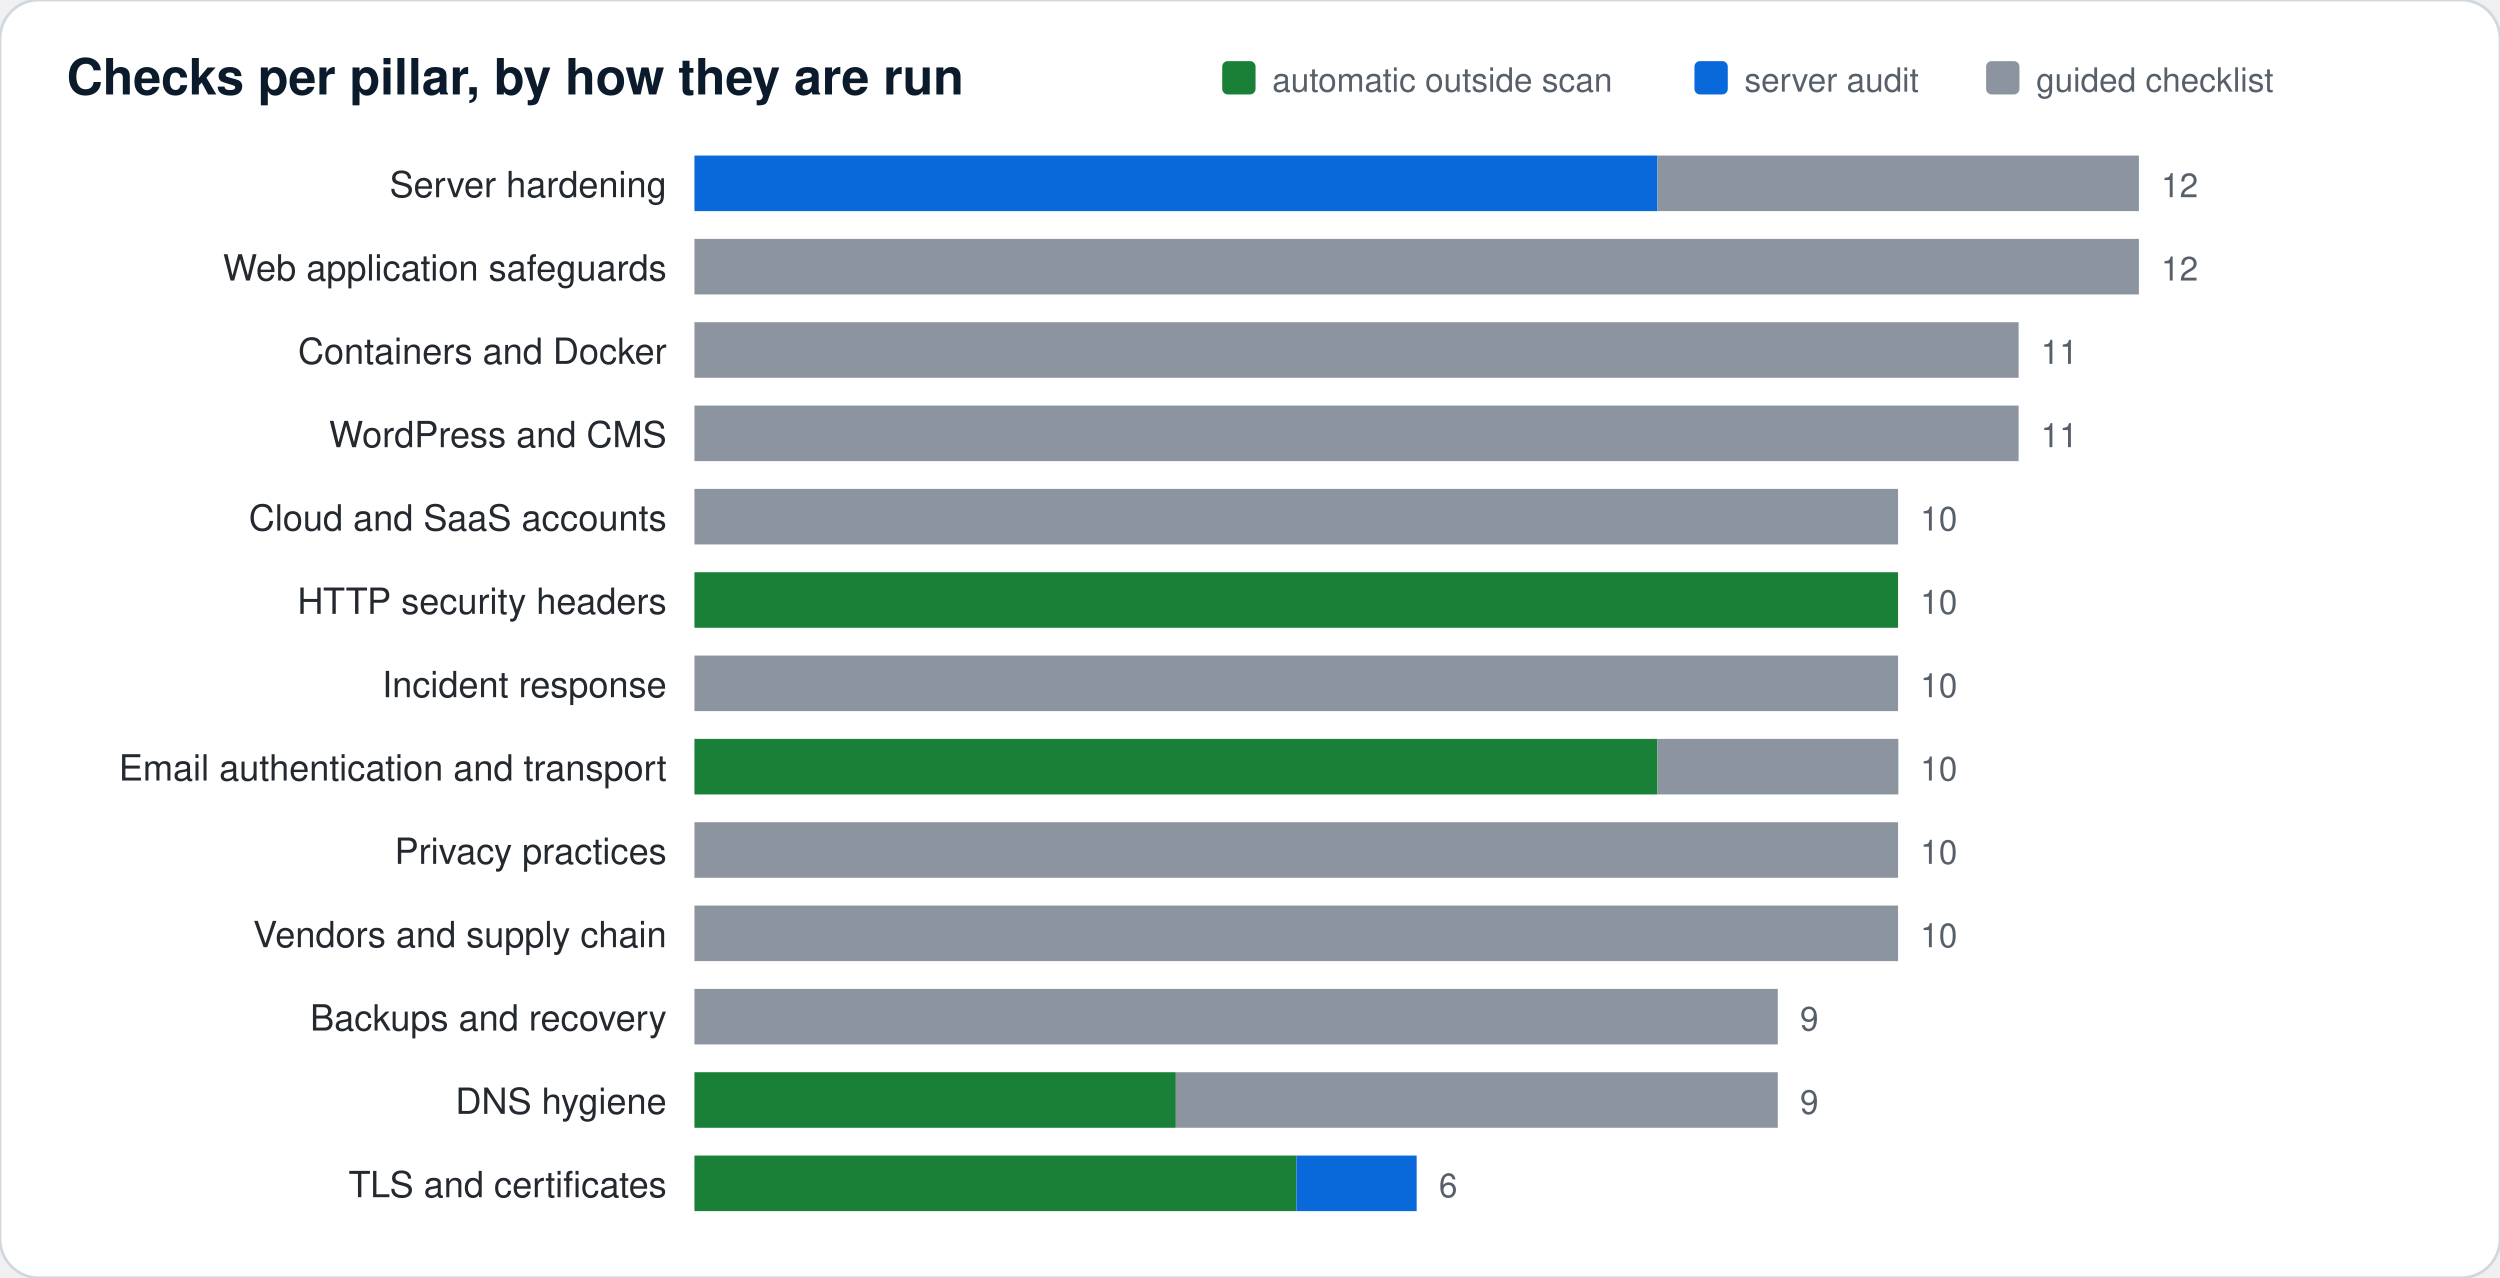
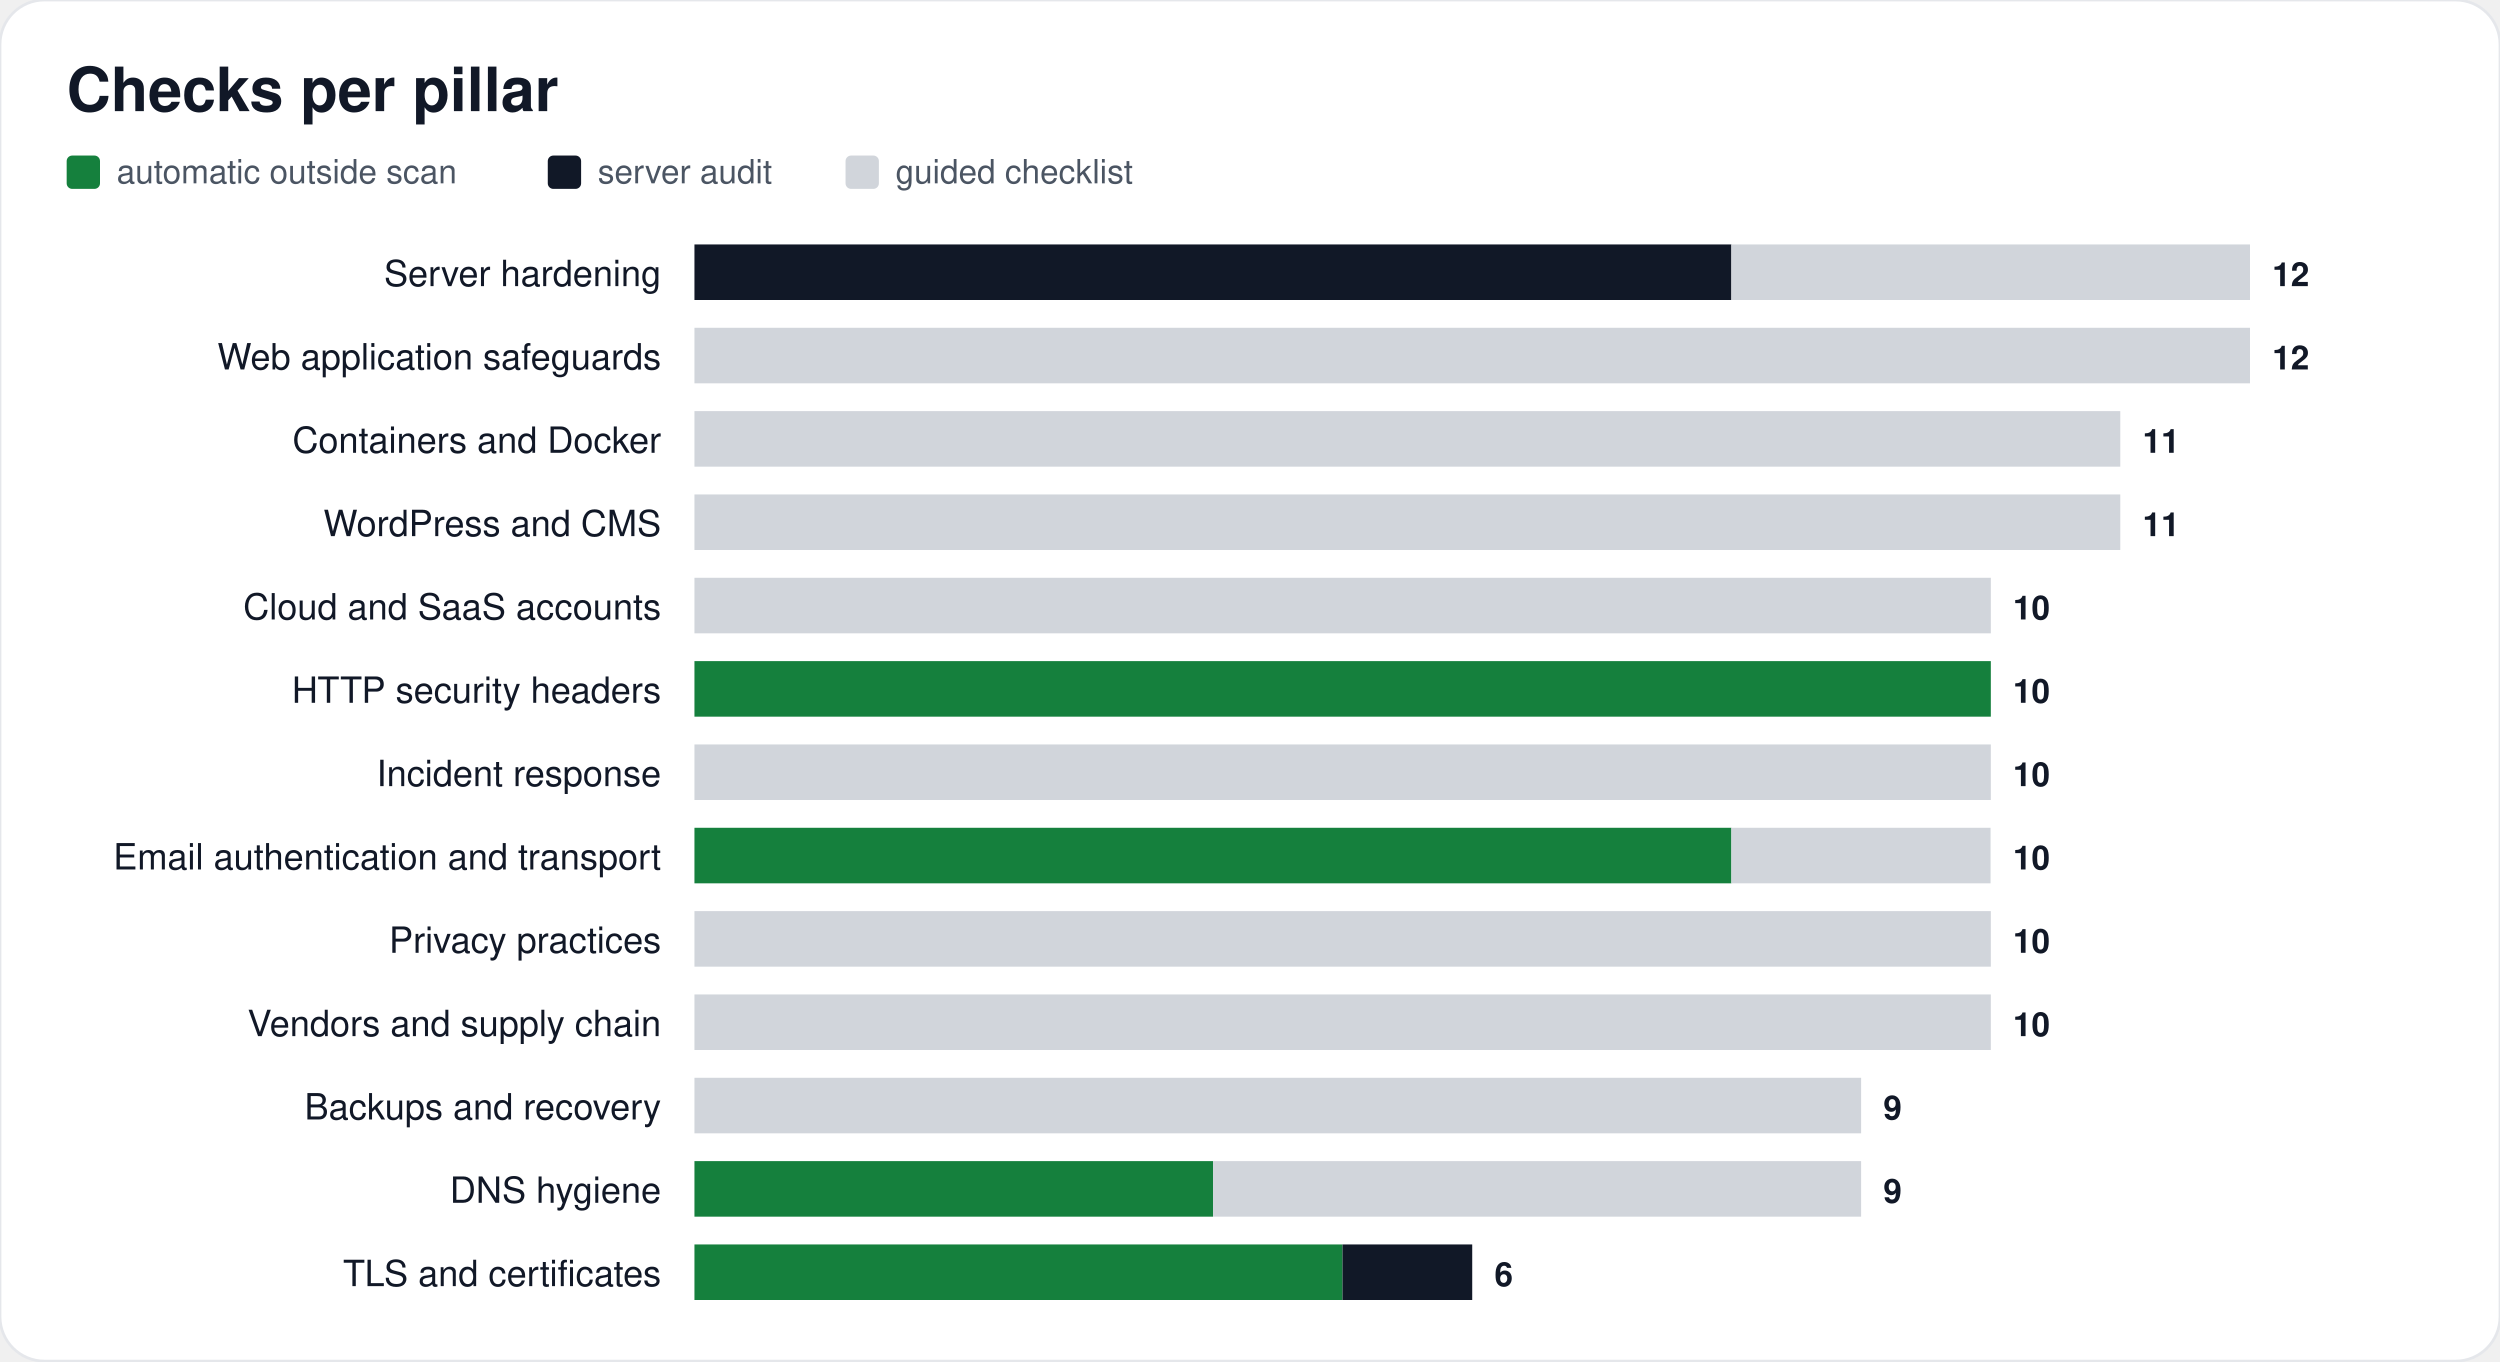
- <svg xmlns="http://www.w3.org/2000/svg" viewBox="0 0 900 460" role="img" aria-label="Checks per pillar by how they are run">
-   <rect width="900" height="460" rx="14" fill="#ffffff" stroke="#d0d7de" />
-   <text x="24" y="34" font-family="Helvetica,Arial,sans-serif" font-size="18" font-weight="700" fill="#0b1b2b">Checks per pillar, by how they are run</text>
-   <rect x="440" y="22" width="12" height="12" rx="2" fill="#1a7f37" />
-   <text x="458" y="33" font-family="Helvetica,Arial,sans-serif" font-size="12" fill="#57606a">automatic outside scan</text>
-   <rect x="610" y="22" width="12" height="12" rx="2" fill="#0969da" />
-   <text x="628" y="33" font-family="Helvetica,Arial,sans-serif" font-size="12" fill="#57606a">server audit</text>
-   <rect x="715" y="22" width="12" height="12" rx="2" fill="#8c959f" />
-   <text x="733" y="33" font-family="Helvetica,Arial,sans-serif" font-size="12" fill="#57606a">guided checklist</text>
-   <text x="240" y="71" text-anchor="end" font-family="Helvetica,Arial,sans-serif" font-size="13" fill="#24292f">Server hardening</text>
-   <rect x="250.0" y="56" width="346.7" height="20" fill="#0969da" />
-   <rect x="596.7" y="56" width="173.3" height="20" fill="#8c959f" />
-   <text x="778.0" y="71" font-family="Helvetica,Arial,sans-serif" font-size="12" fill="#57606a">12</text>
-   <text x="240" y="101" text-anchor="end" font-family="Helvetica,Arial,sans-serif" font-size="13" fill="#24292f">Web application safeguards</text>
-   <rect x="250.0" y="86" width="520.0" height="20" fill="#8c959f" />
-   <text x="778.0" y="101" font-family="Helvetica,Arial,sans-serif" font-size="12" fill="#57606a">12</text>
-   <text x="240" y="131" text-anchor="end" font-family="Helvetica,Arial,sans-serif" font-size="13" fill="#24292f">Containers and Docker</text>
-   <rect x="250.0" y="116" width="476.7" height="20" fill="#8c959f" />
-   <text x="734.7" y="131" font-family="Helvetica,Arial,sans-serif" font-size="12" fill="#57606a">11</text>
-   <text x="240" y="161" text-anchor="end" font-family="Helvetica,Arial,sans-serif" font-size="13" fill="#24292f">WordPress and CMS</text>
-   <rect x="250.0" y="146" width="476.7" height="20" fill="#8c959f" />
-   <text x="734.7" y="161" font-family="Helvetica,Arial,sans-serif" font-size="12" fill="#57606a">11</text>
-   <text x="240" y="191" text-anchor="end" font-family="Helvetica,Arial,sans-serif" font-size="13" fill="#24292f">Cloud and SaaS accounts</text>
-   <rect x="250.0" y="176" width="433.3" height="20" fill="#8c959f" />
-   <text x="691.3" y="191" font-family="Helvetica,Arial,sans-serif" font-size="12" fill="#57606a">10</text>
-   <text x="240" y="221" text-anchor="end" font-family="Helvetica,Arial,sans-serif" font-size="13" fill="#24292f">HTTP security headers</text>
-   <rect x="250.0" y="206" width="433.3" height="20" fill="#1a7f37" />
-   <text x="691.3" y="221" font-family="Helvetica,Arial,sans-serif" font-size="12" fill="#57606a">10</text>
-   <text x="240" y="251" text-anchor="end" font-family="Helvetica,Arial,sans-serif" font-size="13" fill="#24292f">Incident response</text>
-   <rect x="250.0" y="236" width="433.3" height="20" fill="#8c959f" />
-   <text x="691.3" y="251" font-family="Helvetica,Arial,sans-serif" font-size="12" fill="#57606a">10</text>
-   <text x="240" y="281" text-anchor="end" font-family="Helvetica,Arial,sans-serif" font-size="13" fill="#24292f">Email authentication and transport</text>
-   <rect x="250.0" y="266" width="346.7" height="20" fill="#1a7f37" />
-   <rect x="596.7" y="266" width="86.7" height="20" fill="#8c959f" />
-   <text x="691.3" y="281" font-family="Helvetica,Arial,sans-serif" font-size="12" fill="#57606a">10</text>
-   <text x="240" y="311" text-anchor="end" font-family="Helvetica,Arial,sans-serif" font-size="13" fill="#24292f">Privacy practices</text>
-   <rect x="250.0" y="296" width="433.3" height="20" fill="#8c959f" />
-   <text x="691.3" y="311" font-family="Helvetica,Arial,sans-serif" font-size="12" fill="#57606a">10</text>
-   <text x="240" y="341" text-anchor="end" font-family="Helvetica,Arial,sans-serif" font-size="13" fill="#24292f">Vendors and supply chain</text>
-   <rect x="250.0" y="326" width="433.3" height="20" fill="#8c959f" />
-   <text x="691.3" y="341" font-family="Helvetica,Arial,sans-serif" font-size="12" fill="#57606a">10</text>
-   <text x="240" y="371" text-anchor="end" font-family="Helvetica,Arial,sans-serif" font-size="13" fill="#24292f">Backups and recovery</text>
-   <rect x="250.0" y="356" width="390.0" height="20" fill="#8c959f" />
-   <text x="648.0" y="371" font-family="Helvetica,Arial,sans-serif" font-size="12" fill="#57606a">9</text>
-   <text x="240" y="401" text-anchor="end" font-family="Helvetica,Arial,sans-serif" font-size="13" fill="#24292f">DNS hygiene</text>
-   <rect x="250.0" y="386" width="173.3" height="20" fill="#1a7f37" />
-   <rect x="423.3" y="386" width="216.7" height="20" fill="#8c959f" />
-   <text x="648.0" y="401" font-family="Helvetica,Arial,sans-serif" font-size="12" fill="#57606a">9</text>
-   <text x="240" y="431" text-anchor="end" font-family="Helvetica,Arial,sans-serif" font-size="13" fill="#24292f">TLS and certificates</text>
-   <rect x="250.0" y="416" width="216.7" height="20" fill="#1a7f37" />
-   <rect x="466.7" y="416" width="43.3" height="20" fill="#0969da" />
-   <text x="518.0" y="431" font-family="Helvetica,Arial,sans-serif" font-size="12" fill="#57606a">6</text>
+ <svg xmlns="http://www.w3.org/2000/svg" viewBox="0 0 900 490" width="900" height="490" role="img" aria-label="Checks per pillar by how they are run">
+   <rect width="900" height="490" rx="16" fill="#ffffff" stroke="#e5e7eb" />
+   <text x="24" y="40" font-family="-apple-system, 'Segoe UI', Helvetica, Arial, sans-serif" font-size="22" font-weight="800" fill="#111827" text-anchor="start">Checks per pillar</text>
+   <rect x="24" y="56" width="12" height="12" rx="2" fill="#15803d" />
+   <text x="42" y="66" font-family="-apple-system, 'Segoe UI', Helvetica, Arial, sans-serif" font-size="12" font-weight="400" fill="#4b5563" text-anchor="start">automatic outside scan</text>
+   <rect x="197.2" y="56" width="12" height="12" rx="2" fill="#111827" />
+   <text x="215.2" y="66" font-family="-apple-system, 'Segoe UI', Helvetica, Arial, sans-serif" font-size="12" font-weight="400" fill="#4b5563" text-anchor="start">server audit</text>
+   <rect x="304.4" y="56" width="12" height="12" rx="2" fill="#d1d5db" />
+   <text x="322.4" y="66" font-family="-apple-system, 'Segoe UI', Helvetica, Arial, sans-serif" font-size="12" font-weight="400" fill="#4b5563" text-anchor="start">guided checklist</text>
+   <text x="238" y="103" font-family="-apple-system, 'Segoe UI', Helvetica, Arial, sans-serif" font-size="13" font-weight="400" fill="#111827" text-anchor="end">Server hardening</text>
+   <rect x="250.0" y="88" width="373.3" height="20" fill="#111827" />
+   <rect x="623.3" y="88" width="186.7" height="20" fill="#d1d5db" />
+   <text x="818" y="103" font-family="-apple-system, 'Segoe UI', Helvetica, Arial, sans-serif" font-size="12" font-weight="700" fill="#111827" text-anchor="start">12</text>
+   <text x="238" y="133" font-family="-apple-system, 'Segoe UI', Helvetica, Arial, sans-serif" font-size="13" font-weight="400" fill="#111827" text-anchor="end">Web application safeguards</text>
+   <rect x="250.0" y="118" width="560.0" height="20" fill="#d1d5db" />
+   <text x="818.0" y="133" font-family="-apple-system, 'Segoe UI', Helvetica, Arial, sans-serif" font-size="12" font-weight="700" fill="#111827" text-anchor="start">12</text>
+   <text x="238" y="163" font-family="-apple-system, 'Segoe UI', Helvetica, Arial, sans-serif" font-size="13" font-weight="400" fill="#111827" text-anchor="end">Containers and Docker</text>
+   <rect x="250.0" y="148" width="513.3" height="20" fill="#d1d5db" />
+   <text x="771.333" y="163" font-family="-apple-system, 'Segoe UI', Helvetica, Arial, sans-serif" font-size="12" font-weight="700" fill="#111827" text-anchor="start">11</text>
+   <text x="238" y="193" font-family="-apple-system, 'Segoe UI', Helvetica, Arial, sans-serif" font-size="13" font-weight="400" fill="#111827" text-anchor="end">WordPress and CMS</text>
+   <rect x="250.0" y="178" width="513.3" height="20" fill="#d1d5db" />
+   <text x="771.333" y="193" font-family="-apple-system, 'Segoe UI', Helvetica, Arial, sans-serif" font-size="12" font-weight="700" fill="#111827" text-anchor="start">11</text>
+   <text x="238" y="223" font-family="-apple-system, 'Segoe UI', Helvetica, Arial, sans-serif" font-size="13" font-weight="400" fill="#111827" text-anchor="end">Cloud and SaaS accounts</text>
+   <rect x="250.0" y="208" width="466.7" height="20" fill="#d1d5db" />
+   <text x="724.667" y="223" font-family="-apple-system, 'Segoe UI', Helvetica, Arial, sans-serif" font-size="12" font-weight="700" fill="#111827" text-anchor="start">10</text>
+   <text x="238" y="253" font-family="-apple-system, 'Segoe UI', Helvetica, Arial, sans-serif" font-size="13" font-weight="400" fill="#111827" text-anchor="end">HTTP security headers</text>
+   <rect x="250.0" y="238" width="466.7" height="20" fill="#15803d" />
+   <text x="724.667" y="253" font-family="-apple-system, 'Segoe UI', Helvetica, Arial, sans-serif" font-size="12" font-weight="700" fill="#111827" text-anchor="start">10</text>
+   <text x="238" y="283" font-family="-apple-system, 'Segoe UI', Helvetica, Arial, sans-serif" font-size="13" font-weight="400" fill="#111827" text-anchor="end">Incident response</text>
+   <rect x="250.0" y="268" width="466.7" height="20" fill="#d1d5db" />
+   <text x="724.667" y="283" font-family="-apple-system, 'Segoe UI', Helvetica, Arial, sans-serif" font-size="12" font-weight="700" fill="#111827" text-anchor="start">10</text>
+   <text x="238" y="313" font-family="-apple-system, 'Segoe UI', Helvetica, Arial, sans-serif" font-size="13" font-weight="400" fill="#111827" text-anchor="end">Email authentication and transport</text>
+   <rect x="250.0" y="298" width="373.3" height="20" fill="#15803d" />
+   <rect x="623.3" y="298" width="93.3" height="20" fill="#d1d5db" />
+   <text x="724.667" y="313" font-family="-apple-system, 'Segoe UI', Helvetica, Arial, sans-serif" font-size="12" font-weight="700" fill="#111827" text-anchor="start">10</text>
+   <text x="238" y="343" font-family="-apple-system, 'Segoe UI', Helvetica, Arial, sans-serif" font-size="13" font-weight="400" fill="#111827" text-anchor="end">Privacy practices</text>
+   <rect x="250.0" y="328" width="466.7" height="20" fill="#d1d5db" />
+   <text x="724.667" y="343" font-family="-apple-system, 'Segoe UI', Helvetica, Arial, sans-serif" font-size="12" font-weight="700" fill="#111827" text-anchor="start">10</text>
+   <text x="238" y="373" font-family="-apple-system, 'Segoe UI', Helvetica, Arial, sans-serif" font-size="13" font-weight="400" fill="#111827" text-anchor="end">Vendors and supply chain</text>
+   <rect x="250.0" y="358" width="466.7" height="20" fill="#d1d5db" />
+   <text x="724.667" y="373" font-family="-apple-system, 'Segoe UI', Helvetica, Arial, sans-serif" font-size="12" font-weight="700" fill="#111827" text-anchor="start">10</text>
+   <text x="238" y="403" font-family="-apple-system, 'Segoe UI', Helvetica, Arial, sans-serif" font-size="13" font-weight="400" fill="#111827" text-anchor="end">Backups and recovery</text>
+   <rect x="250.0" y="388" width="420.0" height="20" fill="#d1d5db" />
+   <text x="678.0" y="403" font-family="-apple-system, 'Segoe UI', Helvetica, Arial, sans-serif" font-size="12" font-weight="700" fill="#111827" text-anchor="start">9</text>
+   <text x="238" y="433" font-family="-apple-system, 'Segoe UI', Helvetica, Arial, sans-serif" font-size="13" font-weight="400" fill="#111827" text-anchor="end">DNS hygiene</text>
+   <rect x="250.0" y="418" width="186.7" height="20" fill="#15803d" />
+   <rect x="436.7" y="418" width="233.3" height="20" fill="#d1d5db" />
+   <text x="678.0" y="433" font-family="-apple-system, 'Segoe UI', Helvetica, Arial, sans-serif" font-size="12" font-weight="700" fill="#111827" text-anchor="start">9</text>
+   <text x="238" y="463" font-family="-apple-system, 'Segoe UI', Helvetica, Arial, sans-serif" font-size="13" font-weight="400" fill="#111827" text-anchor="end">TLS and certificates</text>
+   <rect x="250.0" y="448" width="233.3" height="20" fill="#15803d" />
+   <rect x="483.3" y="448" width="46.7" height="20" fill="#111827" />
+   <text x="538.0" y="463" font-family="-apple-system, 'Segoe UI', Helvetica, Arial, sans-serif" font-size="12" font-weight="700" fill="#111827" text-anchor="start">6</text>
</svg>
